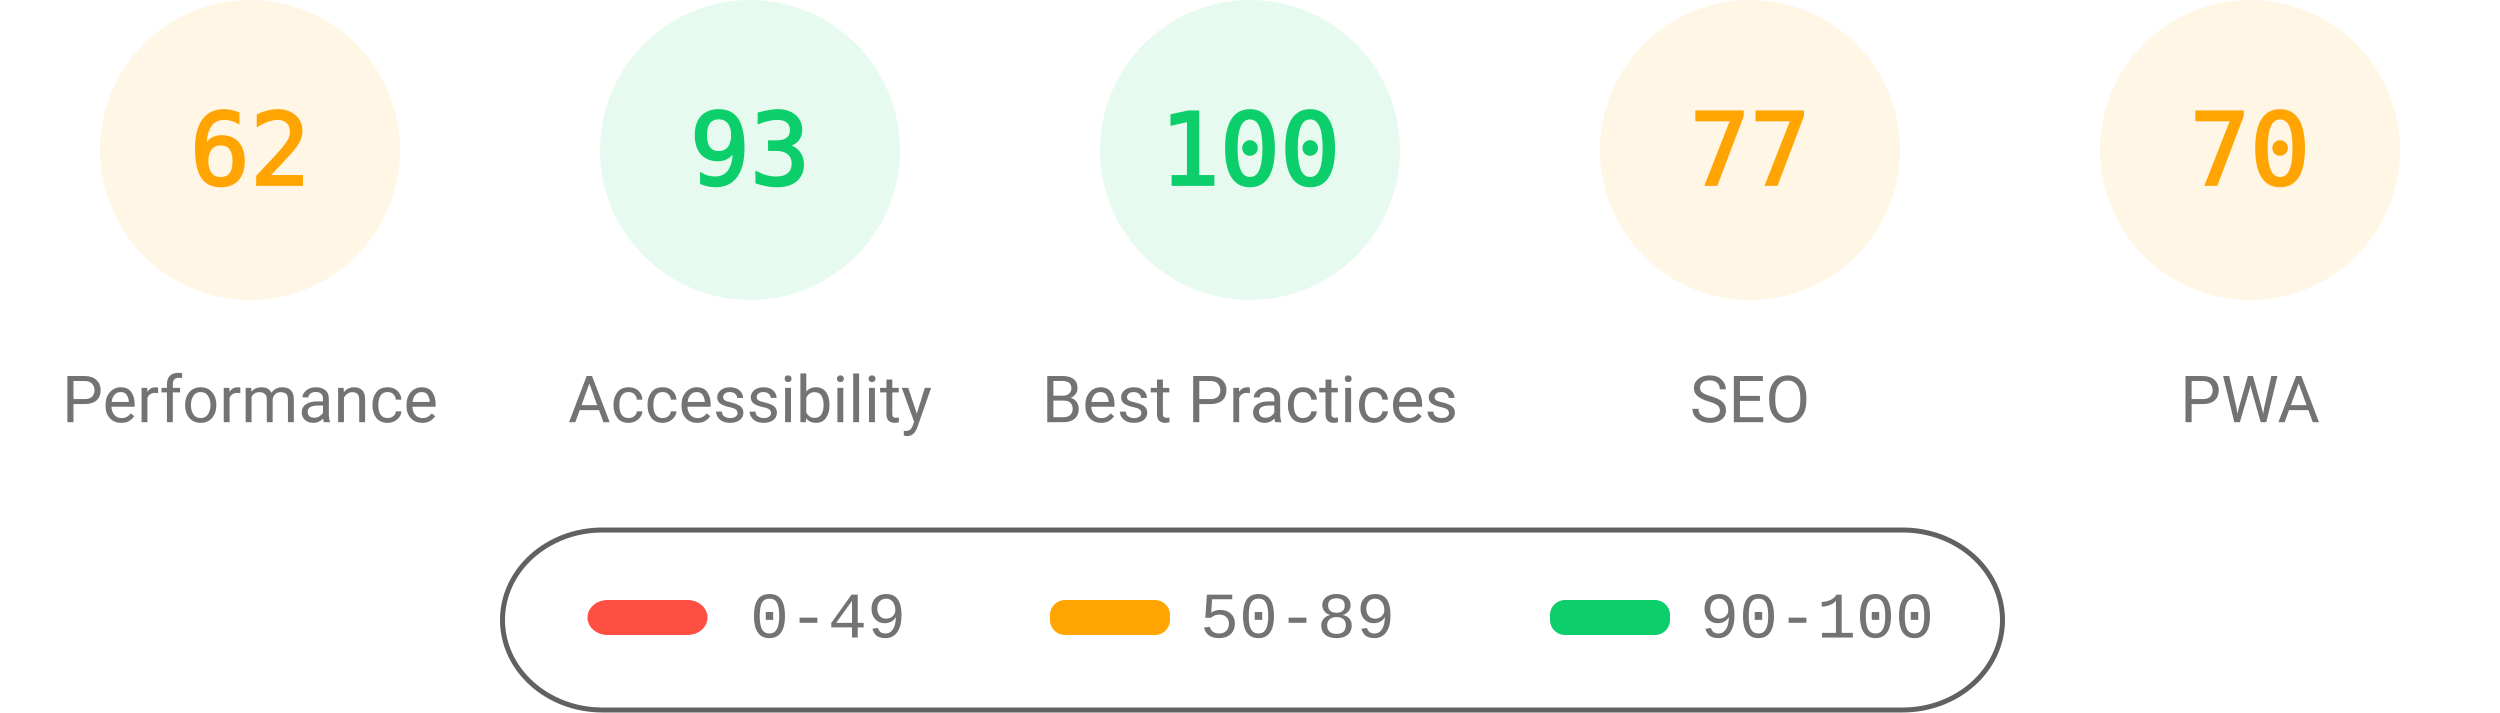
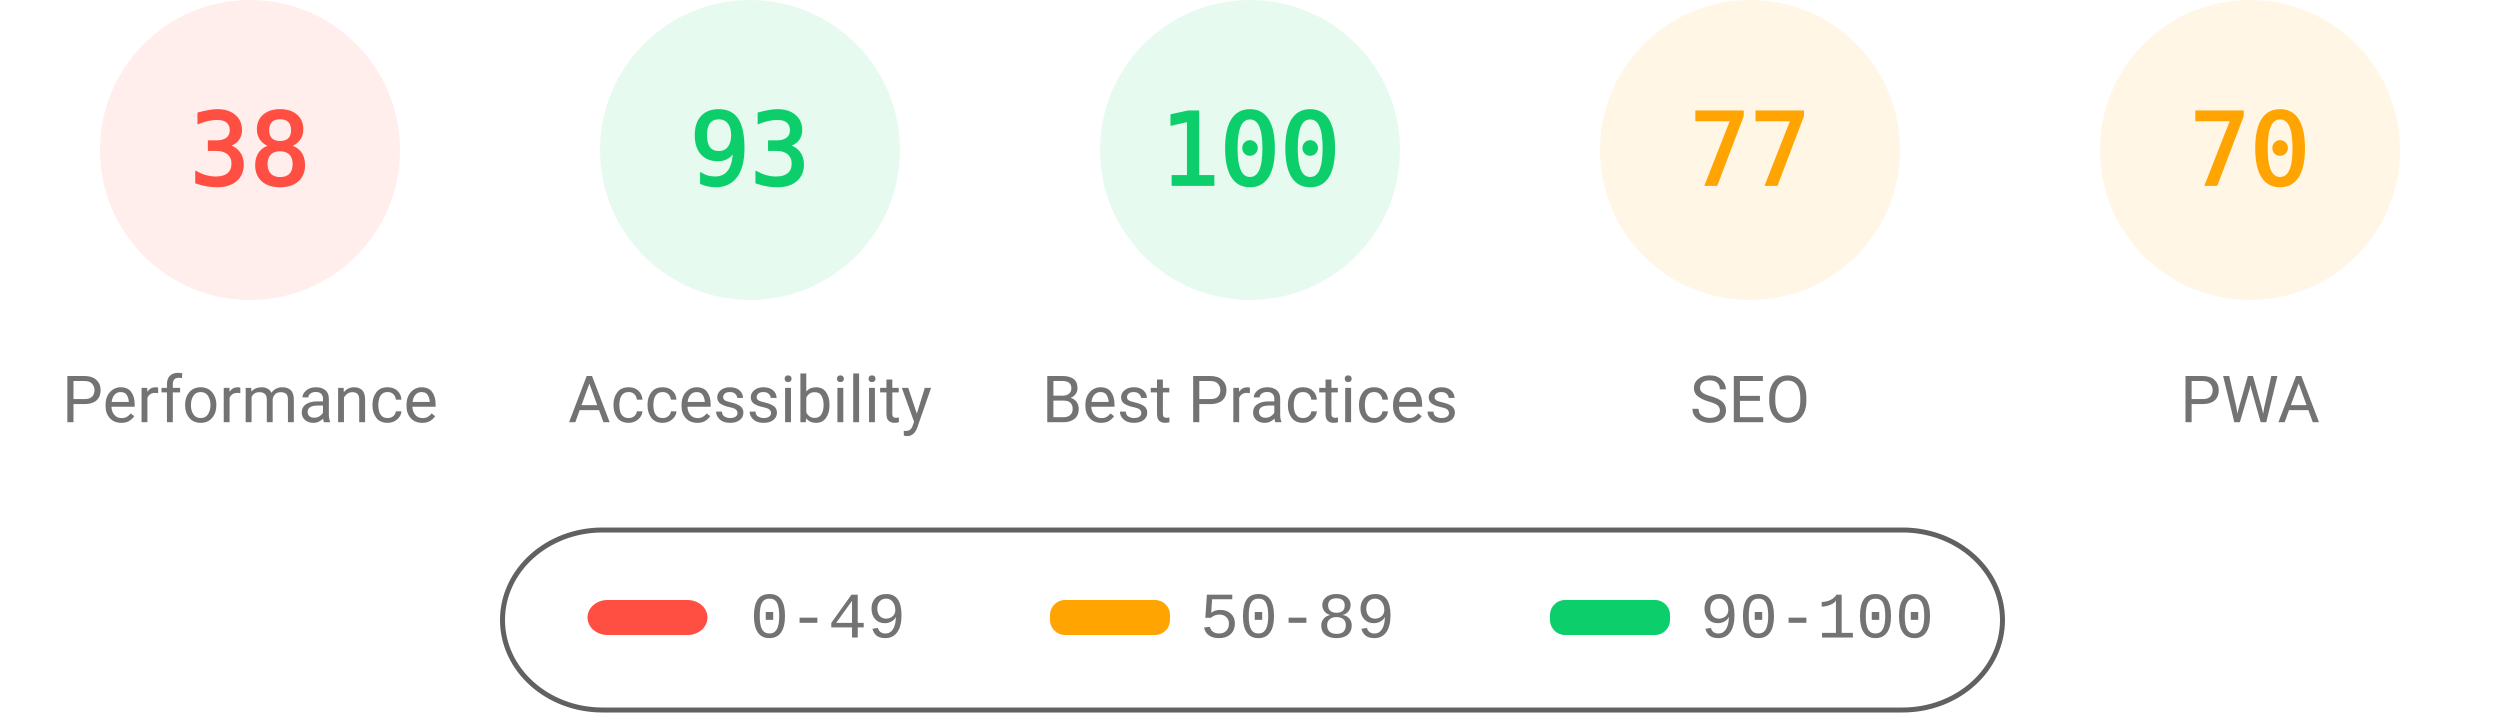
<svg xmlns="http://www.w3.org/2000/svg" fill="none" width="1000" height="285">
  <style>.gauge-base{opacity:.1}.gauge-arc{fill:none;animation-delay:250ms;stroke-linecap:round;transform:rotate(-90deg);transform-origin:100px 60px;animation:load-gauge 1s ease forwards}.guage-text{font-size:40px;font-family:monospace;text-align:center}.guage-red{color:#ff4e42;fill:#ff4e42;stroke:#ff4e42}.guage-orange{color:#ffa400;fill:#ffa400;stroke:#ffa400}.guage-green{color:#0cce6b;fill:#0cce6b;stroke:#0cce6b}.guage-undefined{color:#5c5c5c;fill:#5c5c5c;stroke:#5c5c5c}.guage-title{color:#737373;fill:#737373;stroke:none;font-size:26px;line-height:26px;font-family:Roboto,Halvetica,Arial,sans-serif}@keyframes load-gauge{from{stroke-dasharray:0 352.858}}</style>
-   <svg class="guage-div guage-perf guage-orange" viewBox="0 0 200 200" width="200" height="200">
+   <svg class="guage-div guage-perf guage-red" viewBox="0 0 200 200" width="200" height="200">
    <circle class="gauge-base" r="56" cx="100" cy="60" stroke-width="8" />
-     <circle class="gauge-arc guage-arc-1" r="56" cx="100" cy="60" stroke-width="8" style="stroke-dasharray:218.152,351.858" />
-     <text class="guage-text" x="100" y="60" alignment-baseline="central" dominant-baseline="central" text-anchor="middle">62</text>
+     <circle class="gauge-arc guage-arc-1" r="56" cx="100" cy="60" stroke-width="8" style="stroke-dasharray:133.706,351.858" />
+     <text class="guage-text" x="100" y="60" alignment-baseline="central" dominant-baseline="central" text-anchor="middle">38</text>
    <text class="guage-title" x="100" y="160" alignment-baseline="central" dominant-baseline="central" text-anchor="middle">Performance</text>
  </svg>
  <svg class="guage-div guage-acc guage-green" viewBox="0 0 200 200" width="200" height="200" x="200">
    <circle class="gauge-base" r="56" cx="100" cy="60" stroke-width="8" />
    <circle class="gauge-arc guage-arc-2" r="56" cx="100" cy="60" stroke-width="8" style="stroke-dasharray:327.228,351.858" />
    <text class="guage-text" x="100" y="60" alignment-baseline="central" dominant-baseline="central" text-anchor="middle">93</text>
    <text class="guage-title" x="100" y="160" alignment-baseline="central" dominant-baseline="central" text-anchor="middle">Accessibility</text>
  </svg>
  <svg class="guage-div guage-best guage-green" viewBox="0 0 200 200" width="200" height="200" x="400">
    <circle class="gauge-base" r="56" cx="100" cy="60" stroke-width="8" />
    <circle class="gauge-arc guage-arc-3" r="56" cx="100" cy="60" stroke-width="8" style="stroke-dasharray:351.858,351.858" />
    <text class="guage-text" x="100" y="60" alignment-baseline="central" dominant-baseline="central" text-anchor="middle">100</text>
    <text class="guage-title" x="100" y="160" alignment-baseline="central" dominant-baseline="central" text-anchor="middle">Best Practices</text>
  </svg>
  <svg class="guage-div guage-seo guage-orange" viewBox="0 0 200 200" width="200" height="200" x="600">
    <circle class="gauge-base" r="56" cx="100" cy="60" stroke-width="8" />
    <circle class="gauge-arc guage-arc-4" r="56" cx="100" cy="60" stroke-width="8" style="stroke-dasharray:270.931,351.858" />
    <text class="guage-text" x="100" y="60" alignment-baseline="central" dominant-baseline="central" text-anchor="middle">77</text>
    <text class="guage-title" x="100" y="160" alignment-baseline="central" dominant-baseline="central" text-anchor="middle">SEO</text>
  </svg>
  <svg class="guage-div guage-pwa guage-orange" viewBox="0 0 200 200" width="200" height="200" x="800">
    <circle class="gauge-base" r="56" cx="100" cy="60" stroke-width="8" />
    <circle class="gauge-arc guage-arc-4" r="56" cx="100" cy="60" stroke-width="8" style="stroke-dasharray:246.301,351.858" />
    <text class="guage-text" x="100" y="60" alignment-baseline="central" dominant-baseline="central" text-anchor="middle">70</text>
    <text class="guage-title" x="100" y="160" alignment-baseline="central" dominant-baseline="central" text-anchor="middle">PWA</text>
  </svg>
  <svg width="604" height="76" x="200" y="210">
    <path fill="none" id="canvas_background" d="M-1-1h604v80H-1z" />
    <rect fill-opacity="0" stroke="#616161" stroke-width="2" rx="40" id="svg_2" height="72" width="600" y="2" x="1" fill="#000" />
    <rect stroke="#000" rx="8" id="svg_3" height="14" width="48" y="30" x="35" stroke-opacity="null" stroke-width="0" fill="#ff4e42" />
    <rect stroke="#000" rx="6" id="svg_4" height="14" width="48" y="30" x="220" stroke-opacity="null" stroke-width="0" fill="#ffa400" />
    <rect stroke="#000" rx="6" id="svg_5" height="14" width="48" y="30" x="420" stroke-opacity="null" stroke-width="0" fill="#0cce6b" />
    <text xml:space="preserve" text-anchor="start" font-family="'Courier New', Courier, monospace" font-size="26" id="svg_6" y="45" x="100" stroke-opacity="null" stroke-width="0" stroke="#000" fill="#737373">0-49</text>
    <text xml:space="preserve" text-anchor="start" font-family="'Courier New', Courier, monospace" font-size="26" id="svg_7" y="45" x="280" stroke-opacity="null" stroke-width="0" stroke="#000" fill="#737373">50-89</text>
    <text xml:space="preserve" text-anchor="start" font-family="'Courier New', Courier, monospace" font-size="26" id="svg_8" y="45" x="480" stroke-opacity="null" stroke-width="0" stroke="#000" fill="#737373">90-100</text>
  </svg>
</svg>
